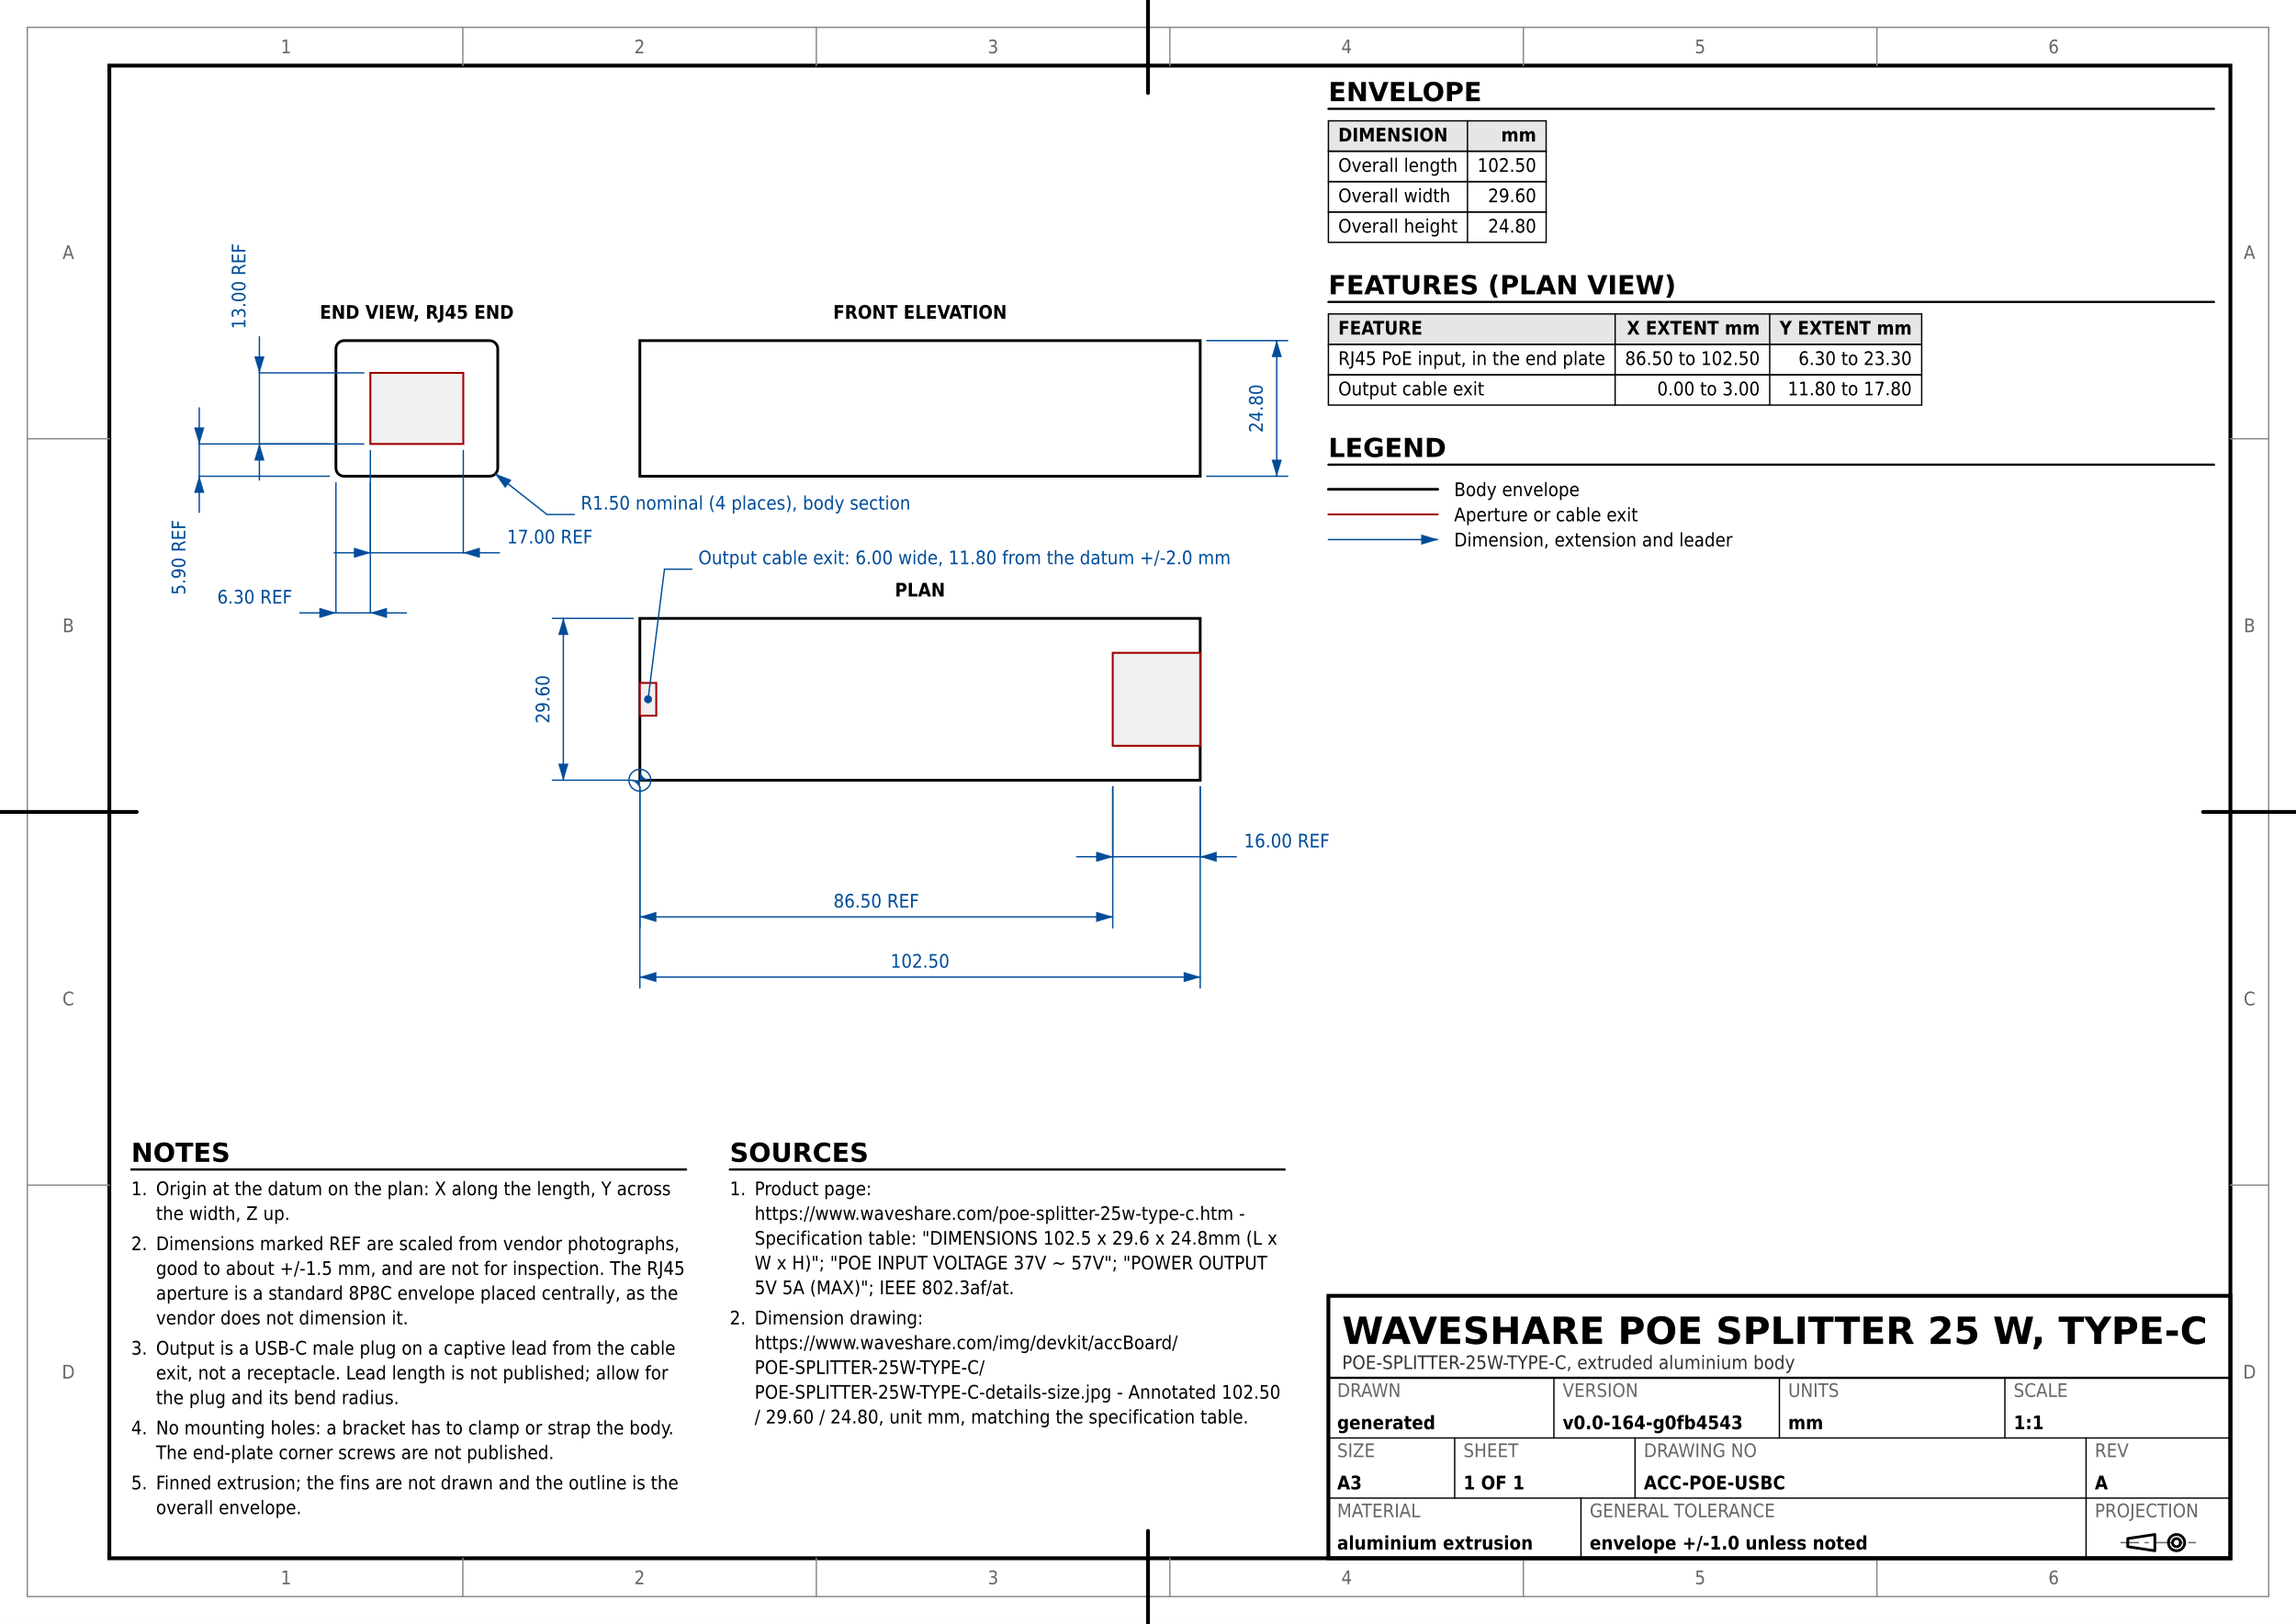
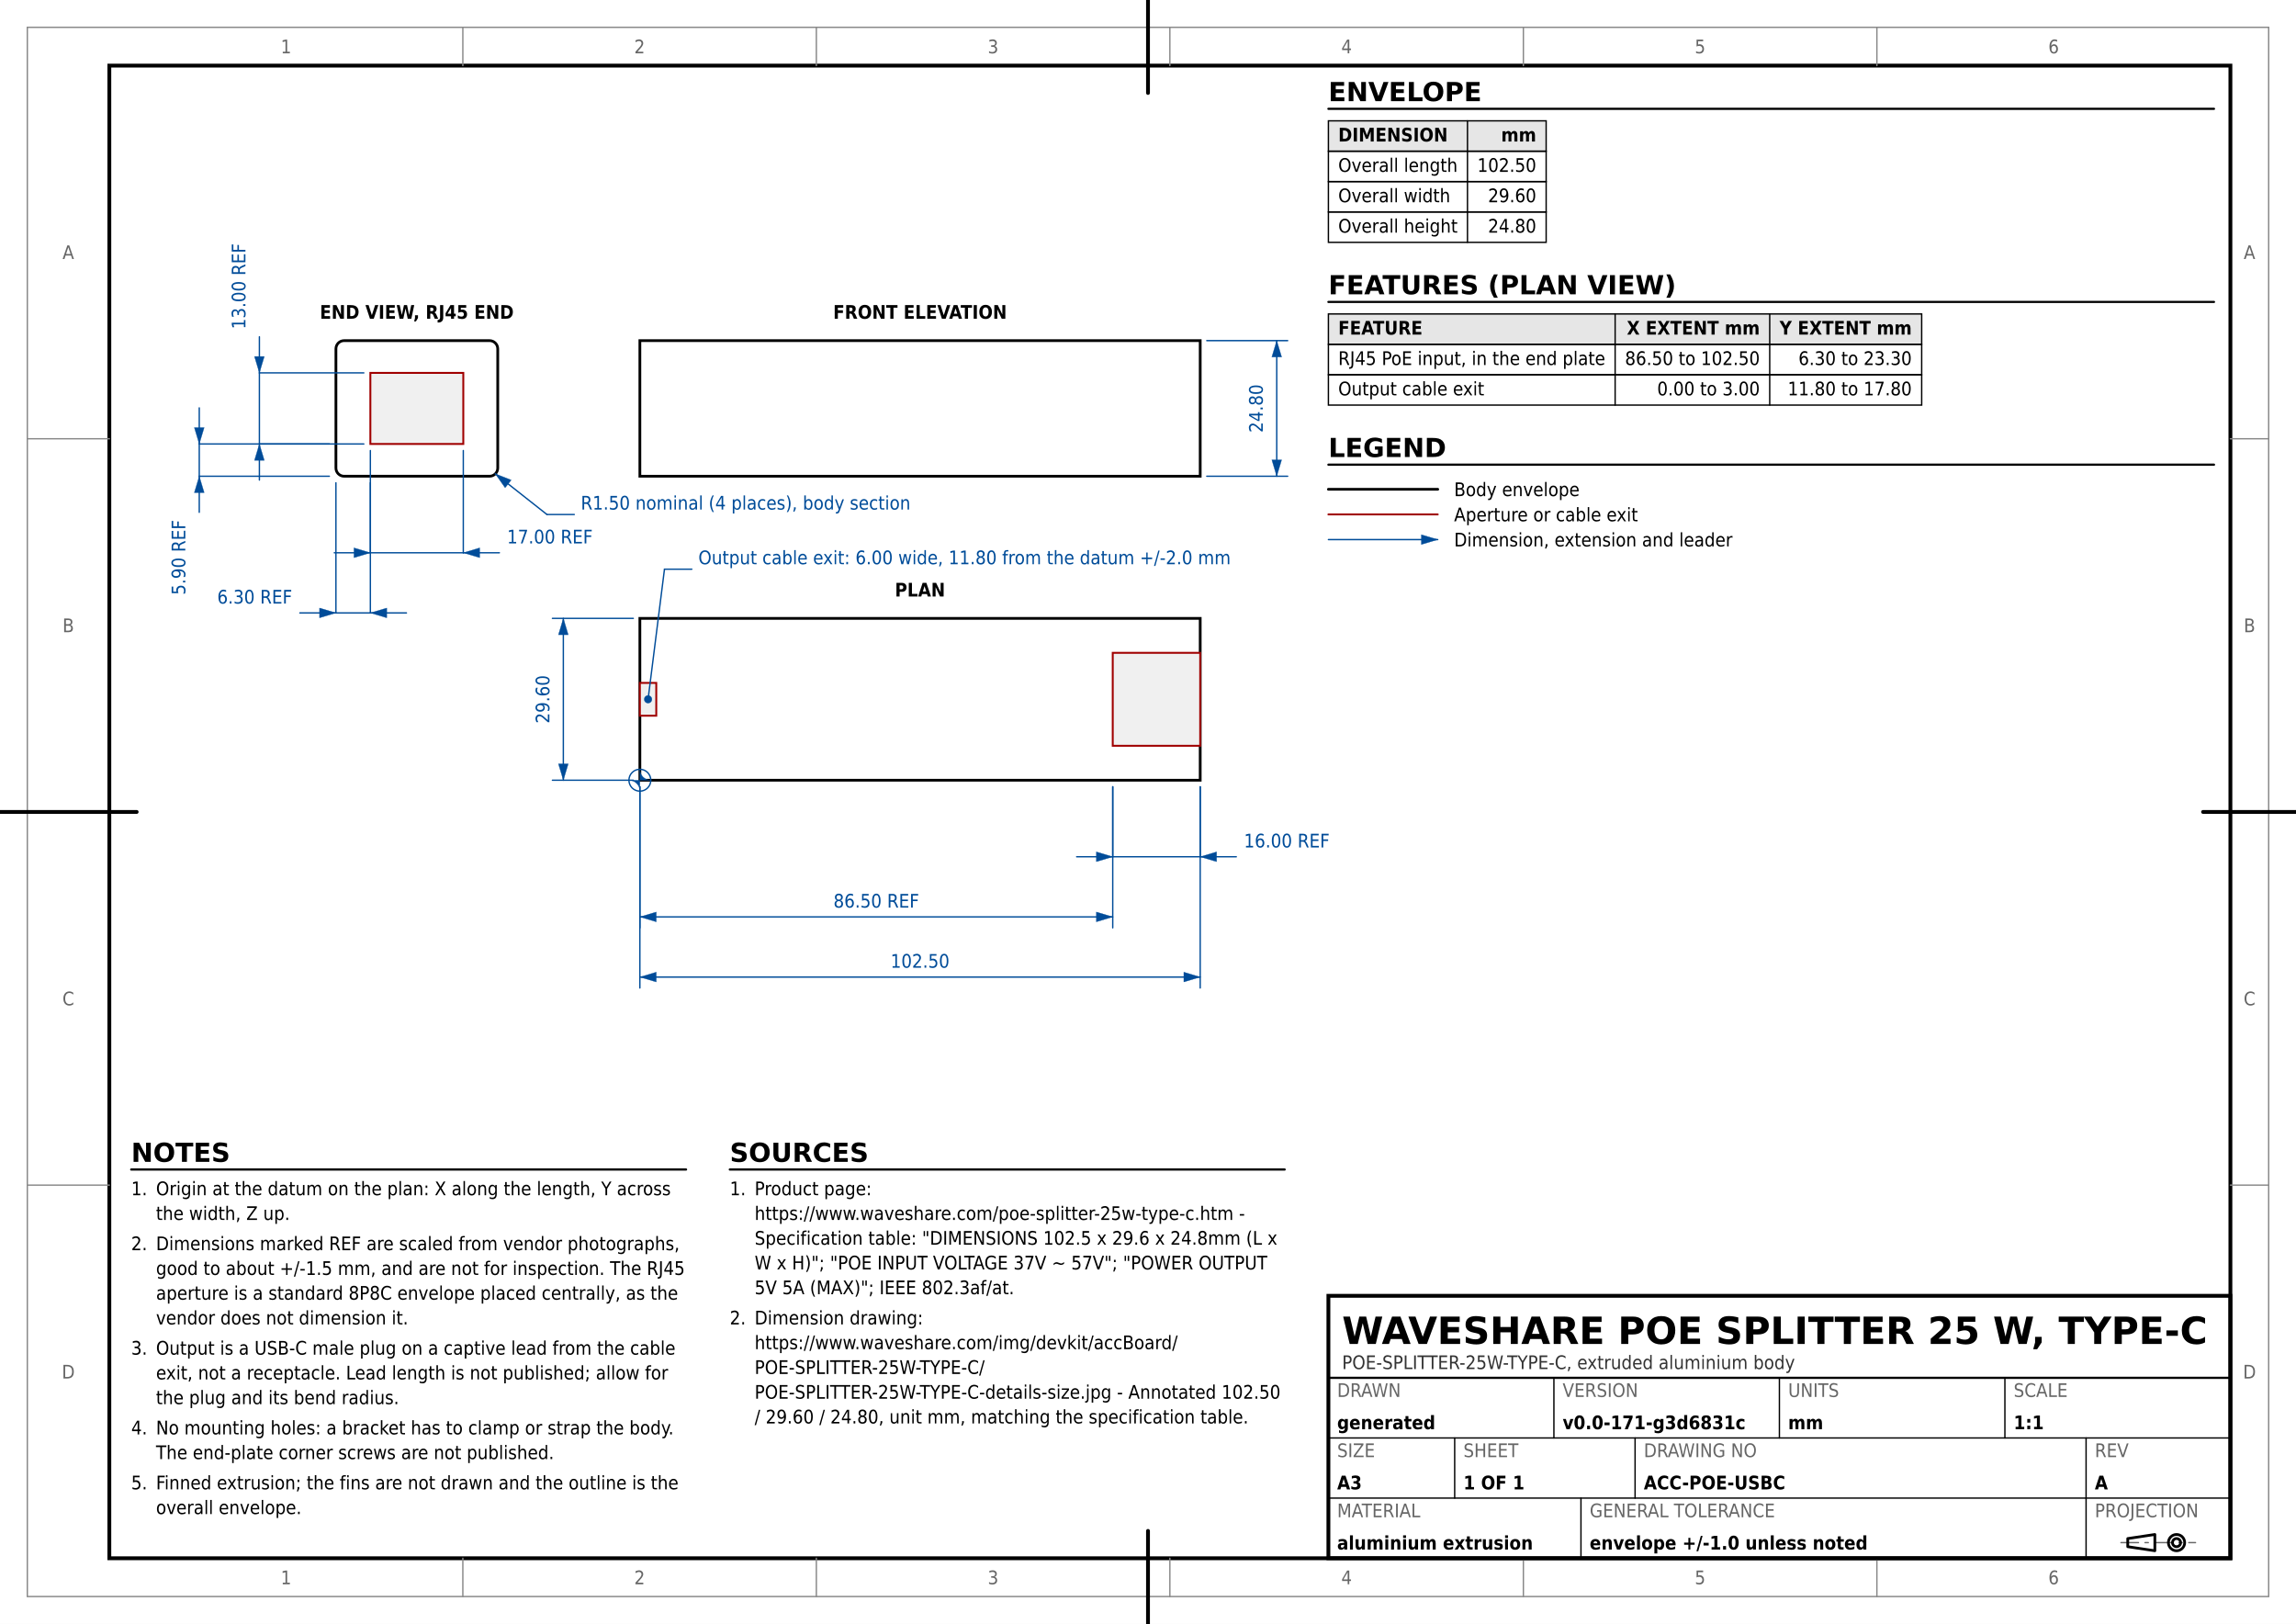
<svg xmlns="http://www.w3.org/2000/svg" version="1.1" width="420mm" height="297mm" viewBox="0 0 420 297">
  <rect width="100%" height="100%" fill="#ffffff" />
  <rect x="5" y="5" width="410" height="287" fill="none" stroke="#888888" stroke-width="0.25" />
  <rect x="20" y="12" width="388" height="273" fill="none" stroke="#000000" stroke-width="0.7" />
  <text x="52.333" y="289.75" font-family="DejaVu Sans Condensed, DejaVu Sans, Liberation Sans, sans-serif" font-size="3.429" fill="#666666" text-anchor="middle">1</text>
  <text x="52.333" y="9.75" font-family="DejaVu Sans Condensed, DejaVu Sans, Liberation Sans, sans-serif" font-size="3.429" fill="#666666" text-anchor="middle">1</text>
  <line x1="84.667" y1="292" x2="84.667" y2="285" stroke="#888888" stroke-width="0.25" stroke-linecap="round" />
  <line x1="84.667" y1="12" x2="84.667" y2="5" stroke="#888888" stroke-width="0.25" stroke-linecap="round" />
  <text x="117" y="289.75" font-family="DejaVu Sans Condensed, DejaVu Sans, Liberation Sans, sans-serif" font-size="3.429" fill="#666666" text-anchor="middle">2</text>
  <text x="117" y="9.75" font-family="DejaVu Sans Condensed, DejaVu Sans, Liberation Sans, sans-serif" font-size="3.429" fill="#666666" text-anchor="middle">2</text>
  <line x1="149.333" y1="292" x2="149.333" y2="285" stroke="#888888" stroke-width="0.25" stroke-linecap="round" />
  <line x1="149.333" y1="12" x2="149.333" y2="5" stroke="#888888" stroke-width="0.25" stroke-linecap="round" />
  <text x="181.667" y="289.75" font-family="DejaVu Sans Condensed, DejaVu Sans, Liberation Sans, sans-serif" font-size="3.429" fill="#666666" text-anchor="middle">3</text>
  <text x="181.667" y="9.75" font-family="DejaVu Sans Condensed, DejaVu Sans, Liberation Sans, sans-serif" font-size="3.429" fill="#666666" text-anchor="middle">3</text>
  <line x1="214" y1="292" x2="214" y2="285" stroke="#888888" stroke-width="0.25" stroke-linecap="round" />
  <line x1="214" y1="12" x2="214" y2="5" stroke="#888888" stroke-width="0.25" stroke-linecap="round" />
  <text x="246.333" y="289.75" font-family="DejaVu Sans Condensed, DejaVu Sans, Liberation Sans, sans-serif" font-size="3.429" fill="#666666" text-anchor="middle">4</text>
  <text x="246.333" y="9.75" font-family="DejaVu Sans Condensed, DejaVu Sans, Liberation Sans, sans-serif" font-size="3.429" fill="#666666" text-anchor="middle">4</text>
  <line x1="278.667" y1="292" x2="278.667" y2="285" stroke="#888888" stroke-width="0.25" stroke-linecap="round" />
  <line x1="278.667" y1="12" x2="278.667" y2="5" stroke="#888888" stroke-width="0.25" stroke-linecap="round" />
  <text x="311" y="289.75" font-family="DejaVu Sans Condensed, DejaVu Sans, Liberation Sans, sans-serif" font-size="3.429" fill="#666666" text-anchor="middle">5</text>
  <text x="311" y="9.75" font-family="DejaVu Sans Condensed, DejaVu Sans, Liberation Sans, sans-serif" font-size="3.429" fill="#666666" text-anchor="middle">5</text>
  <line x1="343.333" y1="292" x2="343.333" y2="285" stroke="#888888" stroke-width="0.25" stroke-linecap="round" />
  <line x1="343.333" y1="12" x2="343.333" y2="5" stroke="#888888" stroke-width="0.25" stroke-linecap="round" />
  <text x="375.667" y="289.75" font-family="DejaVu Sans Condensed, DejaVu Sans, Liberation Sans, sans-serif" font-size="3.429" fill="#666666" text-anchor="middle">6</text>
  <text x="375.667" y="9.75" font-family="DejaVu Sans Condensed, DejaVu Sans, Liberation Sans, sans-serif" font-size="3.429" fill="#666666" text-anchor="middle">6</text>
  <text x="12.5" y="252.125" font-family="DejaVu Sans Condensed, DejaVu Sans, Liberation Sans, sans-serif" font-size="3.429" fill="#666666" text-anchor="middle">D</text>
  <text x="411.5" y="252.125" font-family="DejaVu Sans Condensed, DejaVu Sans, Liberation Sans, sans-serif" font-size="3.429" fill="#666666" text-anchor="middle">D</text>
  <line x1="5" y1="216.75" x2="20" y2="216.75" stroke="#888888" stroke-width="0.25" stroke-linecap="round" />
  <line x1="408" y1="216.75" x2="415" y2="216.75" stroke="#888888" stroke-width="0.25" stroke-linecap="round" />
  <text x="12.5" y="183.875" font-family="DejaVu Sans Condensed, DejaVu Sans, Liberation Sans, sans-serif" font-size="3.429" fill="#666666" text-anchor="middle">C</text>
  <text x="411.5" y="183.875" font-family="DejaVu Sans Condensed, DejaVu Sans, Liberation Sans, sans-serif" font-size="3.429" fill="#666666" text-anchor="middle">C</text>
  <line x1="5" y1="148.5" x2="20" y2="148.5" stroke="#888888" stroke-width="0.25" stroke-linecap="round" />
  <line x1="408" y1="148.5" x2="415" y2="148.5" stroke="#888888" stroke-width="0.25" stroke-linecap="round" />
  <text x="12.5" y="115.625" font-family="DejaVu Sans Condensed, DejaVu Sans, Liberation Sans, sans-serif" font-size="3.429" fill="#666666" text-anchor="middle">B</text>
  <text x="411.5" y="115.625" font-family="DejaVu Sans Condensed, DejaVu Sans, Liberation Sans, sans-serif" font-size="3.429" fill="#666666" text-anchor="middle">B</text>
  <line x1="5" y1="80.25" x2="20" y2="80.25" stroke="#888888" stroke-width="0.25" stroke-linecap="round" />
  <line x1="408" y1="80.25" x2="415" y2="80.25" stroke="#888888" stroke-width="0.25" stroke-linecap="round" />
  <text x="12.5" y="47.375" font-family="DejaVu Sans Condensed, DejaVu Sans, Liberation Sans, sans-serif" font-size="3.429" fill="#666666" text-anchor="middle">A</text>
  <text x="411.5" y="47.375" font-family="DejaVu Sans Condensed, DejaVu Sans, Liberation Sans, sans-serif" font-size="3.429" fill="#666666" text-anchor="middle">A</text>
  <line x1="210" y1="297" x2="210" y2="280" stroke="#000000" stroke-width="0.7" stroke-linecap="round" />
  <line x1="210" y1="17" x2="210" y2="0" stroke="#000000" stroke-width="0.7" stroke-linecap="round" />
  <line x1="0" y1="148.5" x2="25" y2="148.5" stroke="#000000" stroke-width="0.7" stroke-linecap="round" />
  <line x1="403" y1="148.5" x2="420" y2="148.5" stroke="#000000" stroke-width="0.7" stroke-linecap="round" />
  <rect x="117.05" y="62.3" width="102.5" height="24.8" fill="none" stroke="#000000" stroke-width="0.5" />
  <rect x="117.05" y="113.1" width="102.5" height="29.6" fill="none" stroke="#000000" stroke-width="0.5" />
  <rect x="61.45" y="62.3" width="29.6" height="24.8" fill="none" stroke="#000000" stroke-width="0.5" rx="1.5" ry="1.5" />
  <text x="168.3" y="58.3" font-family="DejaVu Sans Condensed, DejaVu Sans, Liberation Sans, sans-serif" font-size="3.429" fill="#000000" text-anchor="middle" font-weight="bold">FRONT ELEVATION</text>
  <text x="168.3" y="109.1" font-family="DejaVu Sans Condensed, DejaVu Sans, Liberation Sans, sans-serif" font-size="3.429" fill="#000000" text-anchor="middle" font-weight="bold">PLAN</text>
  <text x="76.25" y="58.3" font-family="DejaVu Sans Condensed, DejaVu Sans, Liberation Sans, sans-serif" font-size="3.429" fill="#000000" text-anchor="middle" font-weight="bold">END VIEW, RJ45 END</text>
  <rect x="203.55" y="119.4" width="16" height="17" fill="#f0f0f0" stroke="#a00000" stroke-width="0.35" />
  <rect x="67.75" y="68.2" width="17" height="13" fill="#f0f0f0" stroke="#a00000" stroke-width="0.35" />
  <line x1="67.75" y1="82.4" x2="67.75" y2="101.1" stroke="#004c99" stroke-width="0.25" stroke-linecap="round" />
  <line x1="84.75" y1="82.4" x2="84.75" y2="101.1" stroke="#004c99" stroke-width="0.25" stroke-linecap="round" />
  <line x1="67.75" y1="101.1" x2="84.75" y2="101.1" stroke="#004c99" stroke-width="0.25" stroke-linecap="round" />
  <polygon points="67.75,101.1 64.75,100.2 64.75,102" fill="#004c99" stroke="#004c99" stroke-width="0.05" stroke-linejoin="round" />
  <polygon points="84.75,101.1 87.75,102 87.75,100.2" fill="#004c99" stroke="#004c99" stroke-width="0.05" stroke-linejoin="round" />
  <line x1="61.15" y1="101.1" x2="67.75" y2="101.1" stroke="#004c99" stroke-width="0.25" stroke-linecap="round" />
  <line x1="84.75" y1="101.1" x2="91.35" y2="101.1" stroke="#004c99" stroke-width="0.25" stroke-linecap="round" />
  <text x="92.75" y="99.391" font-family="DejaVu Sans Condensed, DejaVu Sans, Liberation Sans, sans-serif" font-size="3.429" fill="#004c99" text-anchor="start">17.00 REF</text>
  <line x1="61.45" y1="88.3" x2="61.45" y2="112.1" stroke="#004c99" stroke-width="0.25" stroke-linecap="round" />
  <line x1="67.75" y1="88.3" x2="67.75" y2="112.1" stroke="#004c99" stroke-width="0.25" stroke-linecap="round" />
  <line x1="61.45" y1="112.1" x2="67.75" y2="112.1" stroke="#004c99" stroke-width="0.25" stroke-linecap="round" />
  <polygon points="61.45,112.1 58.45,111.2 58.45,113" fill="#004c99" stroke="#004c99" stroke-width="0.05" stroke-linejoin="round" />
  <polygon points="67.75,112.1 70.75,113 70.75,111.2" fill="#004c99" stroke="#004c99" stroke-width="0.05" stroke-linejoin="round" />
  <line x1="54.85" y1="112.1" x2="61.45" y2="112.1" stroke="#004c99" stroke-width="0.25" stroke-linecap="round" />
  <line x1="67.75" y1="112.1" x2="74.35" y2="112.1" stroke="#004c99" stroke-width="0.25" stroke-linecap="round" />
  <text x="53.45" y="110.391" font-family="DejaVu Sans Condensed, DejaVu Sans, Liberation Sans, sans-serif" font-size="3.429" fill="#004c99" text-anchor="end">6.30 REF</text>
  <line x1="66.55" y1="81.2" x2="47.45" y2="81.2" stroke="#004c99" stroke-width="0.25" stroke-linecap="round" />
  <line x1="66.55" y1="68.2" x2="47.45" y2="68.2" stroke="#004c99" stroke-width="0.25" stroke-linecap="round" />
  <line x1="47.45" y1="81.2" x2="47.45" y2="68.2" stroke="#004c99" stroke-width="0.25" stroke-linecap="round" />
  <polygon points="47.45,81.2 46.55,84.2 48.35,84.2" fill="#004c99" stroke="#004c99" stroke-width="0.05" stroke-linejoin="round" />
  <polygon points="47.45,68.2 48.35,65.2 46.55,65.2" fill="#004c99" stroke="#004c99" stroke-width="0.05" stroke-linejoin="round" />
  <line x1="47.45" y1="87.8" x2="47.45" y2="81.2" stroke="#004c99" stroke-width="0.25" stroke-linecap="round" />
  <line x1="47.45" y1="68.2" x2="47.45" y2="61.6" stroke="#004c99" stroke-width="0.25" stroke-linecap="round" />
  <text x="44.895" y="60.2" font-family="DejaVu Sans Condensed, DejaVu Sans, Liberation Sans, sans-serif" font-size="3.429" fill="#004c99" text-anchor="start" transform="rotate(-90 44.8953 60.2)">13.00 REF</text>
  <line x1="60.25" y1="87.1" x2="36.45" y2="87.1" stroke="#004c99" stroke-width="0.25" stroke-linecap="round" />
  <line x1="60.25" y1="81.2" x2="36.45" y2="81.2" stroke="#004c99" stroke-width="0.25" stroke-linecap="round" />
  <line x1="36.45" y1="87.1" x2="36.45" y2="81.2" stroke="#004c99" stroke-width="0.25" stroke-linecap="round" />
  <polygon points="36.45,87.1 35.55,90.1 37.35,90.1" fill="#004c99" stroke="#004c99" stroke-width="0.05" stroke-linejoin="round" />
  <polygon points="36.45,81.2 37.35,78.2 35.55,78.2" fill="#004c99" stroke="#004c99" stroke-width="0.05" stroke-linejoin="round" />
  <line x1="36.45" y1="93.7" x2="36.45" y2="87.1" stroke="#004c99" stroke-width="0.25" stroke-linecap="round" />
  <line x1="36.45" y1="81.2" x2="36.45" y2="74.6" stroke="#004c99" stroke-width="0.25" stroke-linecap="round" />
  <text x="33.895" y="95.1" font-family="DejaVu Sans Condensed, DejaVu Sans, Liberation Sans, sans-serif" font-size="3.429" fill="#004c99" text-anchor="end" transform="rotate(-90 33.8953 95.1)">5.90 REF</text>
  <line x1="203.55" y1="143.9" x2="203.55" y2="156.7" stroke="#004c99" stroke-width="0.25" stroke-linecap="round" />
  <line x1="219.55" y1="143.9" x2="219.55" y2="156.7" stroke="#004c99" stroke-width="0.25" stroke-linecap="round" />
  <line x1="203.55" y1="156.7" x2="219.55" y2="156.7" stroke="#004c99" stroke-width="0.25" stroke-linecap="round" />
  <polygon points="203.55,156.7 200.55,155.8 200.55,157.6" fill="#004c99" stroke="#004c99" stroke-width="0.05" stroke-linejoin="round" />
  <polygon points="219.55,156.7 222.55,157.6 222.55,155.8" fill="#004c99" stroke="#004c99" stroke-width="0.05" stroke-linejoin="round" />
  <line x1="196.95" y1="156.7" x2="203.55" y2="156.7" stroke="#004c99" stroke-width="0.25" stroke-linecap="round" />
  <line x1="219.55" y1="156.7" x2="226.15" y2="156.7" stroke="#004c99" stroke-width="0.25" stroke-linecap="round" />
  <text x="227.55" y="154.991" font-family="DejaVu Sans Condensed, DejaVu Sans, Liberation Sans, sans-serif" font-size="3.429" fill="#004c99" text-anchor="start">16.00 REF</text>
  <line x1="117.05" y1="143.9" x2="117.05" y2="169.7" stroke="#004c99" stroke-width="0.25" stroke-linecap="round" />
  <line x1="203.55" y1="143.9" x2="203.55" y2="169.7" stroke="#004c99" stroke-width="0.25" stroke-linecap="round" />
  <line x1="117.05" y1="167.7" x2="203.55" y2="167.7" stroke="#004c99" stroke-width="0.25" stroke-linecap="round" />
  <polygon points="117.05,167.7 120.05,168.6 120.05,166.8" fill="#004c99" stroke="#004c99" stroke-width="0.05" stroke-linejoin="round" />
  <polygon points="203.55,167.7 200.55,166.8 200.55,168.6" fill="#004c99" stroke="#004c99" stroke-width="0.05" stroke-linejoin="round" />
  <text x="160.3" y="165.991" font-family="DejaVu Sans Condensed, DejaVu Sans, Liberation Sans, sans-serif" font-size="3.429" fill="#004c99" text-anchor="middle">86.50 REF</text>
  <rect x="117.05" y="124.9" width="3" height="6" fill="#f0f0f0" stroke="#a00000" stroke-width="0.35" />
  <circle cx="118.55" cy="127.9" r="0.7" fill="#004c99" stroke="#004c99" stroke-width="0.05" />
  <line x1="118.55" y1="127.9" x2="121.55" y2="104.1" stroke="#004c99" stroke-width="0.25" stroke-linecap="round" />
  <line x1="121.55" y1="104.1" x2="126.55" y2="104.1" stroke="#004c99" stroke-width="0.25" stroke-linecap="round" />
  <text x="127.75" y="103.2" font-family="DejaVu Sans Condensed, DejaVu Sans, Liberation Sans, sans-serif" font-size="3.429" fill="#004c99" text-anchor="start">Output cable exit: 6.00 wide, 11.80 from the datum +/-2.0 mm</text>
  <line x1="117.05" y1="143.9" x2="117.05" y2="180.7" stroke="#004c99" stroke-width="0.25" stroke-linecap="round" />
  <line x1="219.55" y1="143.9" x2="219.55" y2="180.7" stroke="#004c99" stroke-width="0.25" stroke-linecap="round" />
  <line x1="117.05" y1="178.7" x2="219.55" y2="178.7" stroke="#004c99" stroke-width="0.25" stroke-linecap="round" />
  <polygon points="117.05,178.7 120.05,179.6 120.05,177.8" fill="#004c99" stroke="#004c99" stroke-width="0.05" stroke-linejoin="round" />
  <polygon points="219.55,178.7 216.55,177.8 216.55,179.6" fill="#004c99" stroke="#004c99" stroke-width="0.05" stroke-linejoin="round" />
  <text x="168.3" y="176.991" font-family="DejaVu Sans Condensed, DejaVu Sans, Liberation Sans, sans-serif" font-size="3.429" fill="#004c99" text-anchor="middle">102.50</text>
  <line x1="115.85" y1="142.7" x2="101.05" y2="142.7" stroke="#004c99" stroke-width="0.25" stroke-linecap="round" />
  <line x1="115.85" y1="113.1" x2="101.05" y2="113.1" stroke="#004c99" stroke-width="0.25" stroke-linecap="round" />
  <line x1="103.05" y1="142.7" x2="103.05" y2="113.1" stroke="#004c99" stroke-width="0.25" stroke-linecap="round" />
  <polygon points="103.05,142.7 103.95,139.7 102.15,139.7" fill="#004c99" stroke="#004c99" stroke-width="0.05" stroke-linejoin="round" />
  <polygon points="103.05,113.1 102.15,116.1 103.95,116.1" fill="#004c99" stroke="#004c99" stroke-width="0.05" stroke-linejoin="round" />
  <text x="100.495" y="127.9" font-family="DejaVu Sans Condensed, DejaVu Sans, Liberation Sans, sans-serif" font-size="3.429" fill="#004c99" text-anchor="middle" transform="rotate(-90 100.4953 127.9)">29.60</text>
  <line x1="220.75" y1="87.1" x2="235.55" y2="87.1" stroke="#004c99" stroke-width="0.25" stroke-linecap="round" />
  <line x1="220.75" y1="62.3" x2="235.55" y2="62.3" stroke="#004c99" stroke-width="0.25" stroke-linecap="round" />
  <line x1="233.55" y1="87.1" x2="233.55" y2="62.3" stroke="#004c99" stroke-width="0.25" stroke-linecap="round" />
  <polygon points="233.55,87.1 234.45,84.1 232.65,84.1" fill="#004c99" stroke="#004c99" stroke-width="0.05" stroke-linejoin="round" />
  <polygon points="233.55,62.3 232.65,65.3 234.45,65.3" fill="#004c99" stroke="#004c99" stroke-width="0.05" stroke-linejoin="round" />
  <text x="230.995" y="74.7" font-family="DejaVu Sans Condensed, DejaVu Sans, Liberation Sans, sans-serif" font-size="3.429" fill="#004c99" text-anchor="middle" transform="rotate(-90 230.9953 74.7)">24.80</text>
  <polygon points="90.6,86.65 92.399,89.214 93.513,87.8" fill="#004c99" stroke="#004c99" stroke-width="0.05" stroke-linejoin="round" />
  <line x1="90.6" y1="86.65" x2="100.05" y2="94.1" stroke="#004c99" stroke-width="0.25" stroke-linecap="round" />
  <line x1="100.05" y1="94.1" x2="105.05" y2="94.1" stroke="#004c99" stroke-width="0.25" stroke-linecap="round" />
  <text x="106.25" y="93.2" font-family="DejaVu Sans Condensed, DejaVu Sans, Liberation Sans, sans-serif" font-size="3.429" fill="#004c99" text-anchor="start">R1.50 nominal (4 places), body section</text>
  <circle cx="117.05" cy="142.7" r="2" fill="none" stroke="#004c99" stroke-width="0.25" />
  <path d="M 117.05 142.7 L 119.05 142.7 A 2.0 2.0 0 0 1 117.05 140.7 Z" fill="#004c99" stroke="#004c99" stroke-width="0.05" stroke-linejoin="round" stroke-linecap="round" />
  <path d="M 117.05 142.7 L 115.05 142.7 A 2.0 2.0 0 0 1 117.05 144.7 Z" fill="#004c99" stroke="#004c99" stroke-width="0.05" stroke-linejoin="round" stroke-linecap="round" />
  <text x="243" y="18.5" font-family="DejaVu Sans, Liberation Sans, sans-serif" font-size="4.801" fill="#000000" text-anchor="start" font-weight="bold">ENVELOPE</text>
  <line x1="243" y1="19.9" x2="405" y2="19.9" stroke="#000000" stroke-width="0.4" stroke-linecap="round" />
  <rect x="243" y="22.1" width="39.833" height="5.556" fill="#e6e6e6" stroke="#000000" stroke-width="0.25" />
  <text x="244.8" y="25.878" font-family="DejaVu Sans Condensed, DejaVu Sans, Liberation Sans, sans-serif" font-size="3.429" fill="#000000" text-anchor="start" font-weight="bold">DIMENSION</text>
  <text x="281.033" y="25.878" font-family="DejaVu Sans Condensed, DejaVu Sans, Liberation Sans, sans-serif" font-size="3.429" fill="#000000" text-anchor="end" font-weight="bold">mm</text>
  <rect x="243" y="27.656" width="39.833" height="5.556" fill="none" stroke="#000000" stroke-width="0.25" />
  <text x="244.8" y="31.433" font-family="DejaVu Sans Condensed, DejaVu Sans, Liberation Sans, sans-serif" font-size="3.429" fill="#000000" text-anchor="start">Overall length</text>
  <text x="281.033" y="31.433" font-family="DejaVu Sans Condensed, DejaVu Sans, Liberation Sans, sans-serif" font-size="3.429" fill="#000000" text-anchor="end">102.50</text>
  <rect x="243" y="33.211" width="39.833" height="5.556" fill="none" stroke="#000000" stroke-width="0.25" />
  <text x="244.8" y="36.989" font-family="DejaVu Sans Condensed, DejaVu Sans, Liberation Sans, sans-serif" font-size="3.429" fill="#000000" text-anchor="start">Overall width</text>
  <text x="281.033" y="36.989" font-family="DejaVu Sans Condensed, DejaVu Sans, Liberation Sans, sans-serif" font-size="3.429" fill="#000000" text-anchor="end">29.60</text>
  <rect x="243" y="38.767" width="39.833" height="5.556" fill="none" stroke="#000000" stroke-width="0.25" />
  <text x="244.8" y="42.544" font-family="DejaVu Sans Condensed, DejaVu Sans, Liberation Sans, sans-serif" font-size="3.429" fill="#000000" text-anchor="start">Overall height</text>
  <text x="281.033" y="42.544" font-family="DejaVu Sans Condensed, DejaVu Sans, Liberation Sans, sans-serif" font-size="3.429" fill="#000000" text-anchor="end">24.80</text>
  <line x1="268.441" y1="22.1" x2="268.441" y2="44.322" stroke="#000000" stroke-width="0.25" stroke-linecap="round" />
  <text x="243" y="53.822" font-family="DejaVu Sans, Liberation Sans, sans-serif" font-size="4.801" fill="#000000" text-anchor="start" font-weight="bold">FEATURES (PLAN VIEW)</text>
  <line x1="243" y1="55.222" x2="405" y2="55.222" stroke="#000000" stroke-width="0.4" stroke-linecap="round" />
  <rect x="243" y="57.422" width="108.528" height="5.556" fill="#e6e6e6" stroke="#000000" stroke-width="0.25" />
  <text x="244.8" y="61.2" font-family="DejaVu Sans Condensed, DejaVu Sans, Liberation Sans, sans-serif" font-size="3.429" fill="#000000" text-anchor="start" font-weight="bold">FEATURE</text>
  <text x="321.929" y="61.2" font-family="DejaVu Sans Condensed, DejaVu Sans, Liberation Sans, sans-serif" font-size="3.429" fill="#000000" text-anchor="end" font-weight="bold">X EXTENT mm</text>
  <text x="349.728" y="61.2" font-family="DejaVu Sans Condensed, DejaVu Sans, Liberation Sans, sans-serif" font-size="3.429" fill="#000000" text-anchor="end" font-weight="bold">Y EXTENT mm</text>
  <rect x="243" y="62.978" width="108.528" height="5.556" fill="none" stroke="#000000" stroke-width="0.25" />
  <text x="244.8" y="66.756" font-family="DejaVu Sans Condensed, DejaVu Sans, Liberation Sans, sans-serif" font-size="3.429" fill="#000000" text-anchor="start">RJ45 PoE input, in the end plate</text>
  <text x="321.929" y="66.756" font-family="DejaVu Sans Condensed, DejaVu Sans, Liberation Sans, sans-serif" font-size="3.429" fill="#000000" text-anchor="end">86.50 to 102.50</text>
  <text x="349.728" y="66.756" font-family="DejaVu Sans Condensed, DejaVu Sans, Liberation Sans, sans-serif" font-size="3.429" fill="#000000" text-anchor="end">6.30 to 23.30</text>
  <rect x="243" y="68.533" width="108.528" height="5.556" fill="none" stroke="#000000" stroke-width="0.25" />
  <text x="244.8" y="72.311" font-family="DejaVu Sans Condensed, DejaVu Sans, Liberation Sans, sans-serif" font-size="3.429" fill="#000000" text-anchor="start">Output cable exit</text>
  <text x="321.929" y="72.311" font-family="DejaVu Sans Condensed, DejaVu Sans, Liberation Sans, sans-serif" font-size="3.429" fill="#000000" text-anchor="end">0.00 to 3.00</text>
  <text x="349.728" y="72.311" font-family="DejaVu Sans Condensed, DejaVu Sans, Liberation Sans, sans-serif" font-size="3.429" fill="#000000" text-anchor="end">11.80 to 17.80</text>
  <line x1="295.452" y1="57.422" x2="295.452" y2="74.089" stroke="#000000" stroke-width="0.25" stroke-linecap="round" />
  <line x1="323.729" y1="57.422" x2="323.729" y2="74.089" stroke="#000000" stroke-width="0.25" stroke-linecap="round" />
  <text x="243" y="83.589" font-family="DejaVu Sans, Liberation Sans, sans-serif" font-size="4.801" fill="#000000" text-anchor="start" font-weight="bold">LEGEND</text>
  <line x1="243" y1="84.989" x2="405" y2="84.989" stroke="#000000" stroke-width="0.4" stroke-linecap="round" />
  <line x1="243" y1="89.489" x2="263" y2="89.489" stroke="#000000" stroke-width="0.5" stroke-linecap="round" />
  <text x="266" y="90.739" font-family="DejaVu Sans Condensed, DejaVu Sans, Liberation Sans, sans-serif" font-size="3.429" fill="#000000" text-anchor="start">Body envelope</text>
  <line x1="243" y1="94.089" x2="263" y2="94.089" stroke="#a00000" stroke-width="0.35" stroke-linecap="round" />
  <text x="266" y="95.339" font-family="DejaVu Sans Condensed, DejaVu Sans, Liberation Sans, sans-serif" font-size="3.429" fill="#000000" text-anchor="start">Aperture or cable exit</text>
  <line x1="243" y1="98.689" x2="263" y2="98.689" stroke="#004c99" stroke-width="0.25" stroke-linecap="round" />
  <polygon points="263,98.689 260,97.789 260,99.589" fill="#004c99" stroke="#004c99" stroke-width="0.05" stroke-linejoin="round" />
  <text x="266" y="99.939" font-family="DejaVu Sans Condensed, DejaVu Sans, Liberation Sans, sans-serif" font-size="3.429" fill="#000000" text-anchor="start">Dimension, extension and leader</text>
  <text x="24" y="212.5" font-family="DejaVu Sans, Liberation Sans, sans-serif" font-size="4.801" fill="#000000" text-anchor="start" font-weight="bold">NOTES</text>
  <line x1="24" y1="213.9" x2="125.5" y2="213.9" stroke="#000000" stroke-width="0.4" stroke-linecap="round" />
  <text x="24" y="218.6" font-family="DejaVu Sans Condensed, DejaVu Sans, Liberation Sans, sans-serif" font-size="3.429" fill="#000000" text-anchor="start">1.</text>
  <text x="28.542" y="218.6" font-family="DejaVu Sans Condensed, DejaVu Sans, Liberation Sans, sans-serif" font-size="3.429" fill="#000000" text-anchor="start">Origin at the datum on the plan: X along the length, Y across</text>
  <text x="28.542" y="223.127" font-family="DejaVu Sans Condensed, DejaVu Sans, Liberation Sans, sans-serif" font-size="3.429" fill="#000000" text-anchor="start">the width, Z up.</text>
  <text x="24" y="228.654" font-family="DejaVu Sans Condensed, DejaVu Sans, Liberation Sans, sans-serif" font-size="3.429" fill="#000000" text-anchor="start">2.</text>
  <text x="28.542" y="228.654" font-family="DejaVu Sans Condensed, DejaVu Sans, Liberation Sans, sans-serif" font-size="3.429" fill="#000000" text-anchor="start">Dimensions marked REF are scaled from vendor photographs,</text>
  <text x="28.542" y="233.18" font-family="DejaVu Sans Condensed, DejaVu Sans, Liberation Sans, sans-serif" font-size="3.429" fill="#000000" text-anchor="start">good to about +/-1.5 mm, and are not for inspection. The RJ45</text>
  <text x="28.542" y="237.707" font-family="DejaVu Sans Condensed, DejaVu Sans, Liberation Sans, sans-serif" font-size="3.429" fill="#000000" text-anchor="start">aperture is a standard 8P8C envelope placed centrally, as the</text>
  <text x="28.542" y="242.234" font-family="DejaVu Sans Condensed, DejaVu Sans, Liberation Sans, sans-serif" font-size="3.429" fill="#000000" text-anchor="start">vendor does not dimension it.</text>
  <text x="24" y="247.761" font-family="DejaVu Sans Condensed, DejaVu Sans, Liberation Sans, sans-serif" font-size="3.429" fill="#000000" text-anchor="start">3.</text>
  <text x="28.542" y="247.761" font-family="DejaVu Sans Condensed, DejaVu Sans, Liberation Sans, sans-serif" font-size="3.429" fill="#000000" text-anchor="start">Output is a USB-C male plug on a captive lead from the cable</text>
  <text x="28.542" y="252.287" font-family="DejaVu Sans Condensed, DejaVu Sans, Liberation Sans, sans-serif" font-size="3.429" fill="#000000" text-anchor="start">exit, not a receptacle. Lead length is not published; allow for</text>
  <text x="28.542" y="256.814" font-family="DejaVu Sans Condensed, DejaVu Sans, Liberation Sans, sans-serif" font-size="3.429" fill="#000000" text-anchor="start">the plug and its bend radius.</text>
  <text x="24" y="262.341" font-family="DejaVu Sans Condensed, DejaVu Sans, Liberation Sans, sans-serif" font-size="3.429" fill="#000000" text-anchor="start">4.</text>
  <text x="28.542" y="262.341" font-family="DejaVu Sans Condensed, DejaVu Sans, Liberation Sans, sans-serif" font-size="3.429" fill="#000000" text-anchor="start">No mounting holes: a bracket has to clamp or strap the body.</text>
  <text x="28.542" y="266.868" font-family="DejaVu Sans Condensed, DejaVu Sans, Liberation Sans, sans-serif" font-size="3.429" fill="#000000" text-anchor="start">The end-plate corner screws are not published.</text>
  <text x="24" y="272.394" font-family="DejaVu Sans Condensed, DejaVu Sans, Liberation Sans, sans-serif" font-size="3.429" fill="#000000" text-anchor="start">5.</text>
  <text x="28.542" y="272.394" font-family="DejaVu Sans Condensed, DejaVu Sans, Liberation Sans, sans-serif" font-size="3.429" fill="#000000" text-anchor="start">Finned extrusion; the fins are not drawn and the outline is the</text>
  <text x="28.542" y="276.921" font-family="DejaVu Sans Condensed, DejaVu Sans, Liberation Sans, sans-serif" font-size="3.429" fill="#000000" text-anchor="start">overall envelope.</text>
  <text x="133.5" y="212.5" font-family="DejaVu Sans, Liberation Sans, sans-serif" font-size="4.801" fill="#000000" text-anchor="start" font-weight="bold">SOURCES</text>
  <line x1="133.5" y1="213.9" x2="235" y2="213.9" stroke="#000000" stroke-width="0.4" stroke-linecap="round" />
  <text x="133.5" y="218.6" font-family="DejaVu Sans Condensed, DejaVu Sans, Liberation Sans, sans-serif" font-size="3.429" fill="#000000" text-anchor="start">1.</text>
  <text x="138.042" y="218.6" font-family="DejaVu Sans Condensed, DejaVu Sans, Liberation Sans, sans-serif" font-size="3.429" fill="#000000" text-anchor="start">Product page:</text>
  <text x="138.042" y="223.127" font-family="DejaVu Sans Condensed, DejaVu Sans, Liberation Sans, sans-serif" font-size="3.429" fill="#000000" text-anchor="start">https://www.waveshare.com/poe-splitter-25w-type-c.htm -</text>
  <text x="138.042" y="227.654" font-family="DejaVu Sans Condensed, DejaVu Sans, Liberation Sans, sans-serif" font-size="3.429" fill="#000000" text-anchor="start">Specification table: "DIMENSIONS 102.5 x 29.6 x 24.8mm (L x</text>
  <text x="138.042" y="232.18" font-family="DejaVu Sans Condensed, DejaVu Sans, Liberation Sans, sans-serif" font-size="3.429" fill="#000000" text-anchor="start">W x H)"; "POE INPUT VOLTAGE 37V ~ 57V"; "POWER OUTPUT</text>
  <text x="138.042" y="236.707" font-family="DejaVu Sans Condensed, DejaVu Sans, Liberation Sans, sans-serif" font-size="3.429" fill="#000000" text-anchor="start">5V 5A (MAX)"; IEEE 802.3af/at.</text>
  <text x="133.5" y="242.234" font-family="DejaVu Sans Condensed, DejaVu Sans, Liberation Sans, sans-serif" font-size="3.429" fill="#000000" text-anchor="start">2.</text>
  <text x="138.042" y="242.234" font-family="DejaVu Sans Condensed, DejaVu Sans, Liberation Sans, sans-serif" font-size="3.429" fill="#000000" text-anchor="start">Dimension drawing:</text>
  <text x="138.042" y="246.761" font-family="DejaVu Sans Condensed, DejaVu Sans, Liberation Sans, sans-serif" font-size="3.429" fill="#000000" text-anchor="start">https://www.waveshare.com/img/devkit/accBoard/</text>
  <text x="138.042" y="251.287" font-family="DejaVu Sans Condensed, DejaVu Sans, Liberation Sans, sans-serif" font-size="3.429" fill="#000000" text-anchor="start">POE-SPLITTER-25W-TYPE-C/</text>
  <text x="138.042" y="255.814" font-family="DejaVu Sans Condensed, DejaVu Sans, Liberation Sans, sans-serif" font-size="3.429" fill="#000000" text-anchor="start">POE-SPLITTER-25W-TYPE-C-details-size.jpg - Annotated 102.50</text>
  <text x="138.042" y="260.341" font-family="DejaVu Sans Condensed, DejaVu Sans, Liberation Sans, sans-serif" font-size="3.429" fill="#000000" text-anchor="start">/ 29.60 / 24.80, unit mm, matching the specification table.</text>
  <rect x="243" y="237" width="165" height="48" fill="none" stroke="#000000" stroke-width="0.7" />
  <line x1="243" y1="252" x2="408" y2="252" stroke="#000000" stroke-width="0.4" stroke-linecap="round" />
  <text x="245.5" y="245.8" font-family="DejaVu Sans, Liberation Sans, sans-serif" font-size="6.859" fill="#000000" text-anchor="start" font-weight="bold">WAVESHARE POE SPLITTER 25 W, TYPE-C</text>
  <text x="245.5" y="250.4" font-family="DejaVu Sans Condensed, DejaVu Sans, Liberation Sans, sans-serif" font-size="3.429" fill="#333333" text-anchor="start">POE-SPLITTER-25W-TYPE-C, extruded aluminium body</text>
  <text x="244.6" y="255.5" font-family="DejaVu Sans Condensed, DejaVu Sans, Liberation Sans, sans-serif" font-size="3.429" fill="#666666" text-anchor="start">DRAWN</text>
  <text x="244.6" y="261.4" font-family="DejaVu Sans Condensed, DejaVu Sans, Liberation Sans, sans-serif" font-size="3.429" fill="#000000" text-anchor="start" font-weight="bold">generated</text>
  <line x1="284.25" y1="263" x2="284.25" y2="252" stroke="#000000" stroke-width="0.25" stroke-linecap="round" />
  <text x="285.85" y="255.5" font-family="DejaVu Sans Condensed, DejaVu Sans, Liberation Sans, sans-serif" font-size="3.429" fill="#666666" text-anchor="start">VERSION</text>
-   <text x="285.85" y="261.4" font-family="DejaVu Sans Condensed, DejaVu Sans, Liberation Sans, sans-serif" font-size="3.429" fill="#000000" text-anchor="start" font-weight="bold">v0.0-164-g0fb4543</text>
+   <text x="285.85" y="261.4" font-family="DejaVu Sans Condensed, DejaVu Sans, Liberation Sans, sans-serif" font-size="3.429" fill="#000000" text-anchor="start" font-weight="bold">v0.0-171-g3d6831c</text>
  <line x1="325.5" y1="263" x2="325.5" y2="252" stroke="#000000" stroke-width="0.25" stroke-linecap="round" />
  <text x="327.1" y="255.5" font-family="DejaVu Sans Condensed, DejaVu Sans, Liberation Sans, sans-serif" font-size="3.429" fill="#666666" text-anchor="start">UNITS</text>
  <text x="327.1" y="261.4" font-family="DejaVu Sans Condensed, DejaVu Sans, Liberation Sans, sans-serif" font-size="3.429" fill="#000000" text-anchor="start" font-weight="bold">mm</text>
  <line x1="366.75" y1="263" x2="366.75" y2="252" stroke="#000000" stroke-width="0.25" stroke-linecap="round" />
  <text x="368.35" y="255.5" font-family="DejaVu Sans Condensed, DejaVu Sans, Liberation Sans, sans-serif" font-size="3.429" fill="#666666" text-anchor="start">SCALE</text>
  <text x="368.35" y="261.4" font-family="DejaVu Sans Condensed, DejaVu Sans, Liberation Sans, sans-serif" font-size="3.429" fill="#000000" text-anchor="start" font-weight="bold">1:1</text>
  <line x1="243" y1="263" x2="408" y2="263" stroke="#000000" stroke-width="0.25" stroke-linecap="round" />
  <text x="244.6" y="266.5" font-family="DejaVu Sans Condensed, DejaVu Sans, Liberation Sans, sans-serif" font-size="3.429" fill="#666666" text-anchor="start">SIZE</text>
  <text x="244.6" y="272.4" font-family="DejaVu Sans Condensed, DejaVu Sans, Liberation Sans, sans-serif" font-size="3.429" fill="#000000" text-anchor="start" font-weight="bold">A3</text>
  <line x1="266.1" y1="274" x2="266.1" y2="263" stroke="#000000" stroke-width="0.25" stroke-linecap="round" />
  <text x="267.7" y="266.5" font-family="DejaVu Sans Condensed, DejaVu Sans, Liberation Sans, sans-serif" font-size="3.429" fill="#666666" text-anchor="start">SHEET</text>
  <text x="267.7" y="272.4" font-family="DejaVu Sans Condensed, DejaVu Sans, Liberation Sans, sans-serif" font-size="3.429" fill="#000000" text-anchor="start" font-weight="bold">1 OF 1</text>
  <line x1="299.1" y1="274" x2="299.1" y2="263" stroke="#000000" stroke-width="0.25" stroke-linecap="round" />
  <text x="300.7" y="266.5" font-family="DejaVu Sans Condensed, DejaVu Sans, Liberation Sans, sans-serif" font-size="3.429" fill="#666666" text-anchor="start">DRAWING NO</text>
  <text x="300.7" y="272.4" font-family="DejaVu Sans Condensed, DejaVu Sans, Liberation Sans, sans-serif" font-size="3.429" fill="#000000" text-anchor="start" font-weight="bold">ACC-POE-USBC</text>
  <line x1="381.6" y1="274" x2="381.6" y2="263" stroke="#000000" stroke-width="0.25" stroke-linecap="round" />
  <text x="383.2" y="266.5" font-family="DejaVu Sans Condensed, DejaVu Sans, Liberation Sans, sans-serif" font-size="3.429" fill="#666666" text-anchor="start">REV</text>
  <text x="383.2" y="272.4" font-family="DejaVu Sans Condensed, DejaVu Sans, Liberation Sans, sans-serif" font-size="3.429" fill="#000000" text-anchor="start" font-weight="bold">A</text>
  <line x1="243" y1="274" x2="408" y2="274" stroke="#000000" stroke-width="0.25" stroke-linecap="round" />
  <text x="244.6" y="277.5" font-family="DejaVu Sans Condensed, DejaVu Sans, Liberation Sans, sans-serif" font-size="3.429" fill="#666666" text-anchor="start">MATERIAL</text>
  <text x="244.6" y="283.4" font-family="DejaVu Sans Condensed, DejaVu Sans, Liberation Sans, sans-serif" font-size="3.429" fill="#000000" text-anchor="start" font-weight="bold">aluminium extrusion</text>
  <line x1="289.2" y1="285" x2="289.2" y2="274" stroke="#000000" stroke-width="0.25" stroke-linecap="round" />
  <text x="290.8" y="277.5" font-family="DejaVu Sans Condensed, DejaVu Sans, Liberation Sans, sans-serif" font-size="3.429" fill="#666666" text-anchor="start">GENERAL TOLERANCE</text>
  <text x="290.8" y="283.4" font-family="DejaVu Sans Condensed, DejaVu Sans, Liberation Sans, sans-serif" font-size="3.429" fill="#000000" text-anchor="start" font-weight="bold">envelope +/-1.0 unless noted</text>
  <line x1="381.6" y1="285" x2="381.6" y2="274" stroke="#000000" stroke-width="0.25" stroke-linecap="round" />
  <text x="383.2" y="277.5" font-family="DejaVu Sans Condensed, DejaVu Sans, Liberation Sans, sans-serif" font-size="3.429" fill="#666666" text-anchor="start">PROJECTION</text>
  <line x1="387.98" y1="282.14" x2="401.62" y2="282.14" stroke="#666666" stroke-width="0.25" stroke-linecap="round" stroke-dasharray="3.2,1.2,0.6,1.2" />
  <polygon points="389.22,281.396 394.18,280.652 394.18,283.628 389.22,282.884" fill="none" stroke="#000000" stroke-width="0.5" stroke-linejoin="round" />
  <circle cx="398.148" cy="282.14" r="1.488" fill="none" stroke="#000000" stroke-width="0.5" />
  <circle cx="398.148" cy="282.14" r="0.744" fill="none" stroke="#000000" stroke-width="0.5" />
</svg>
